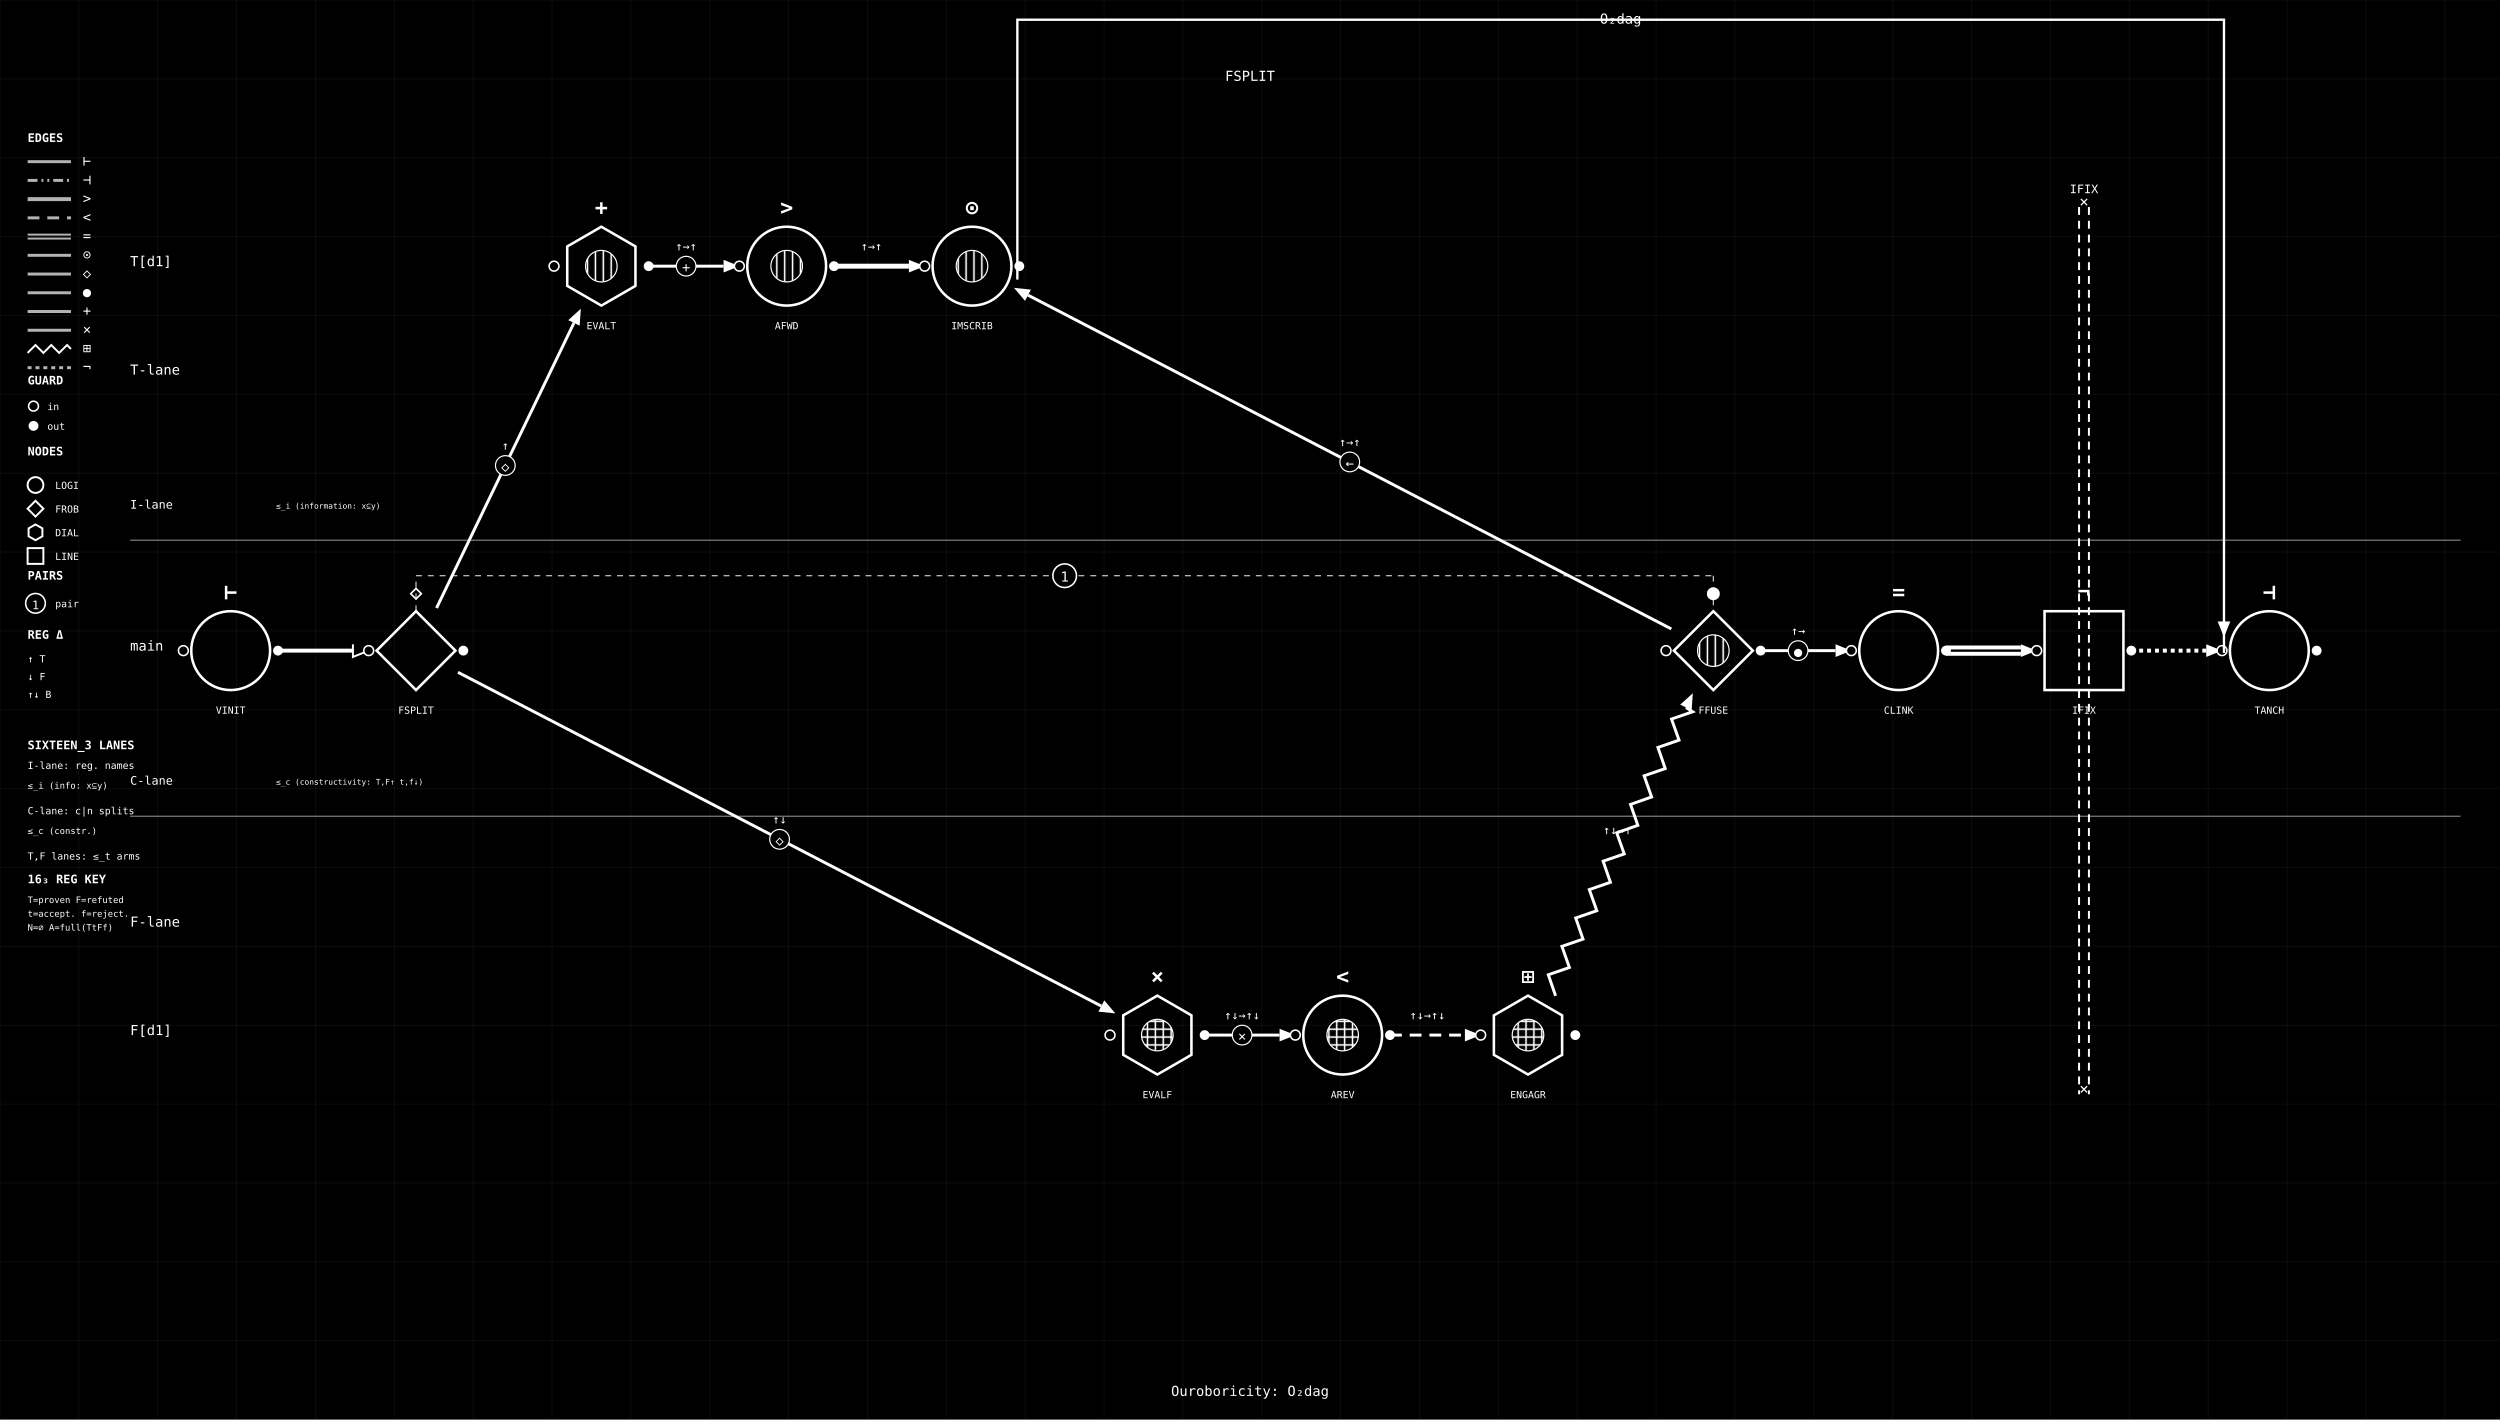
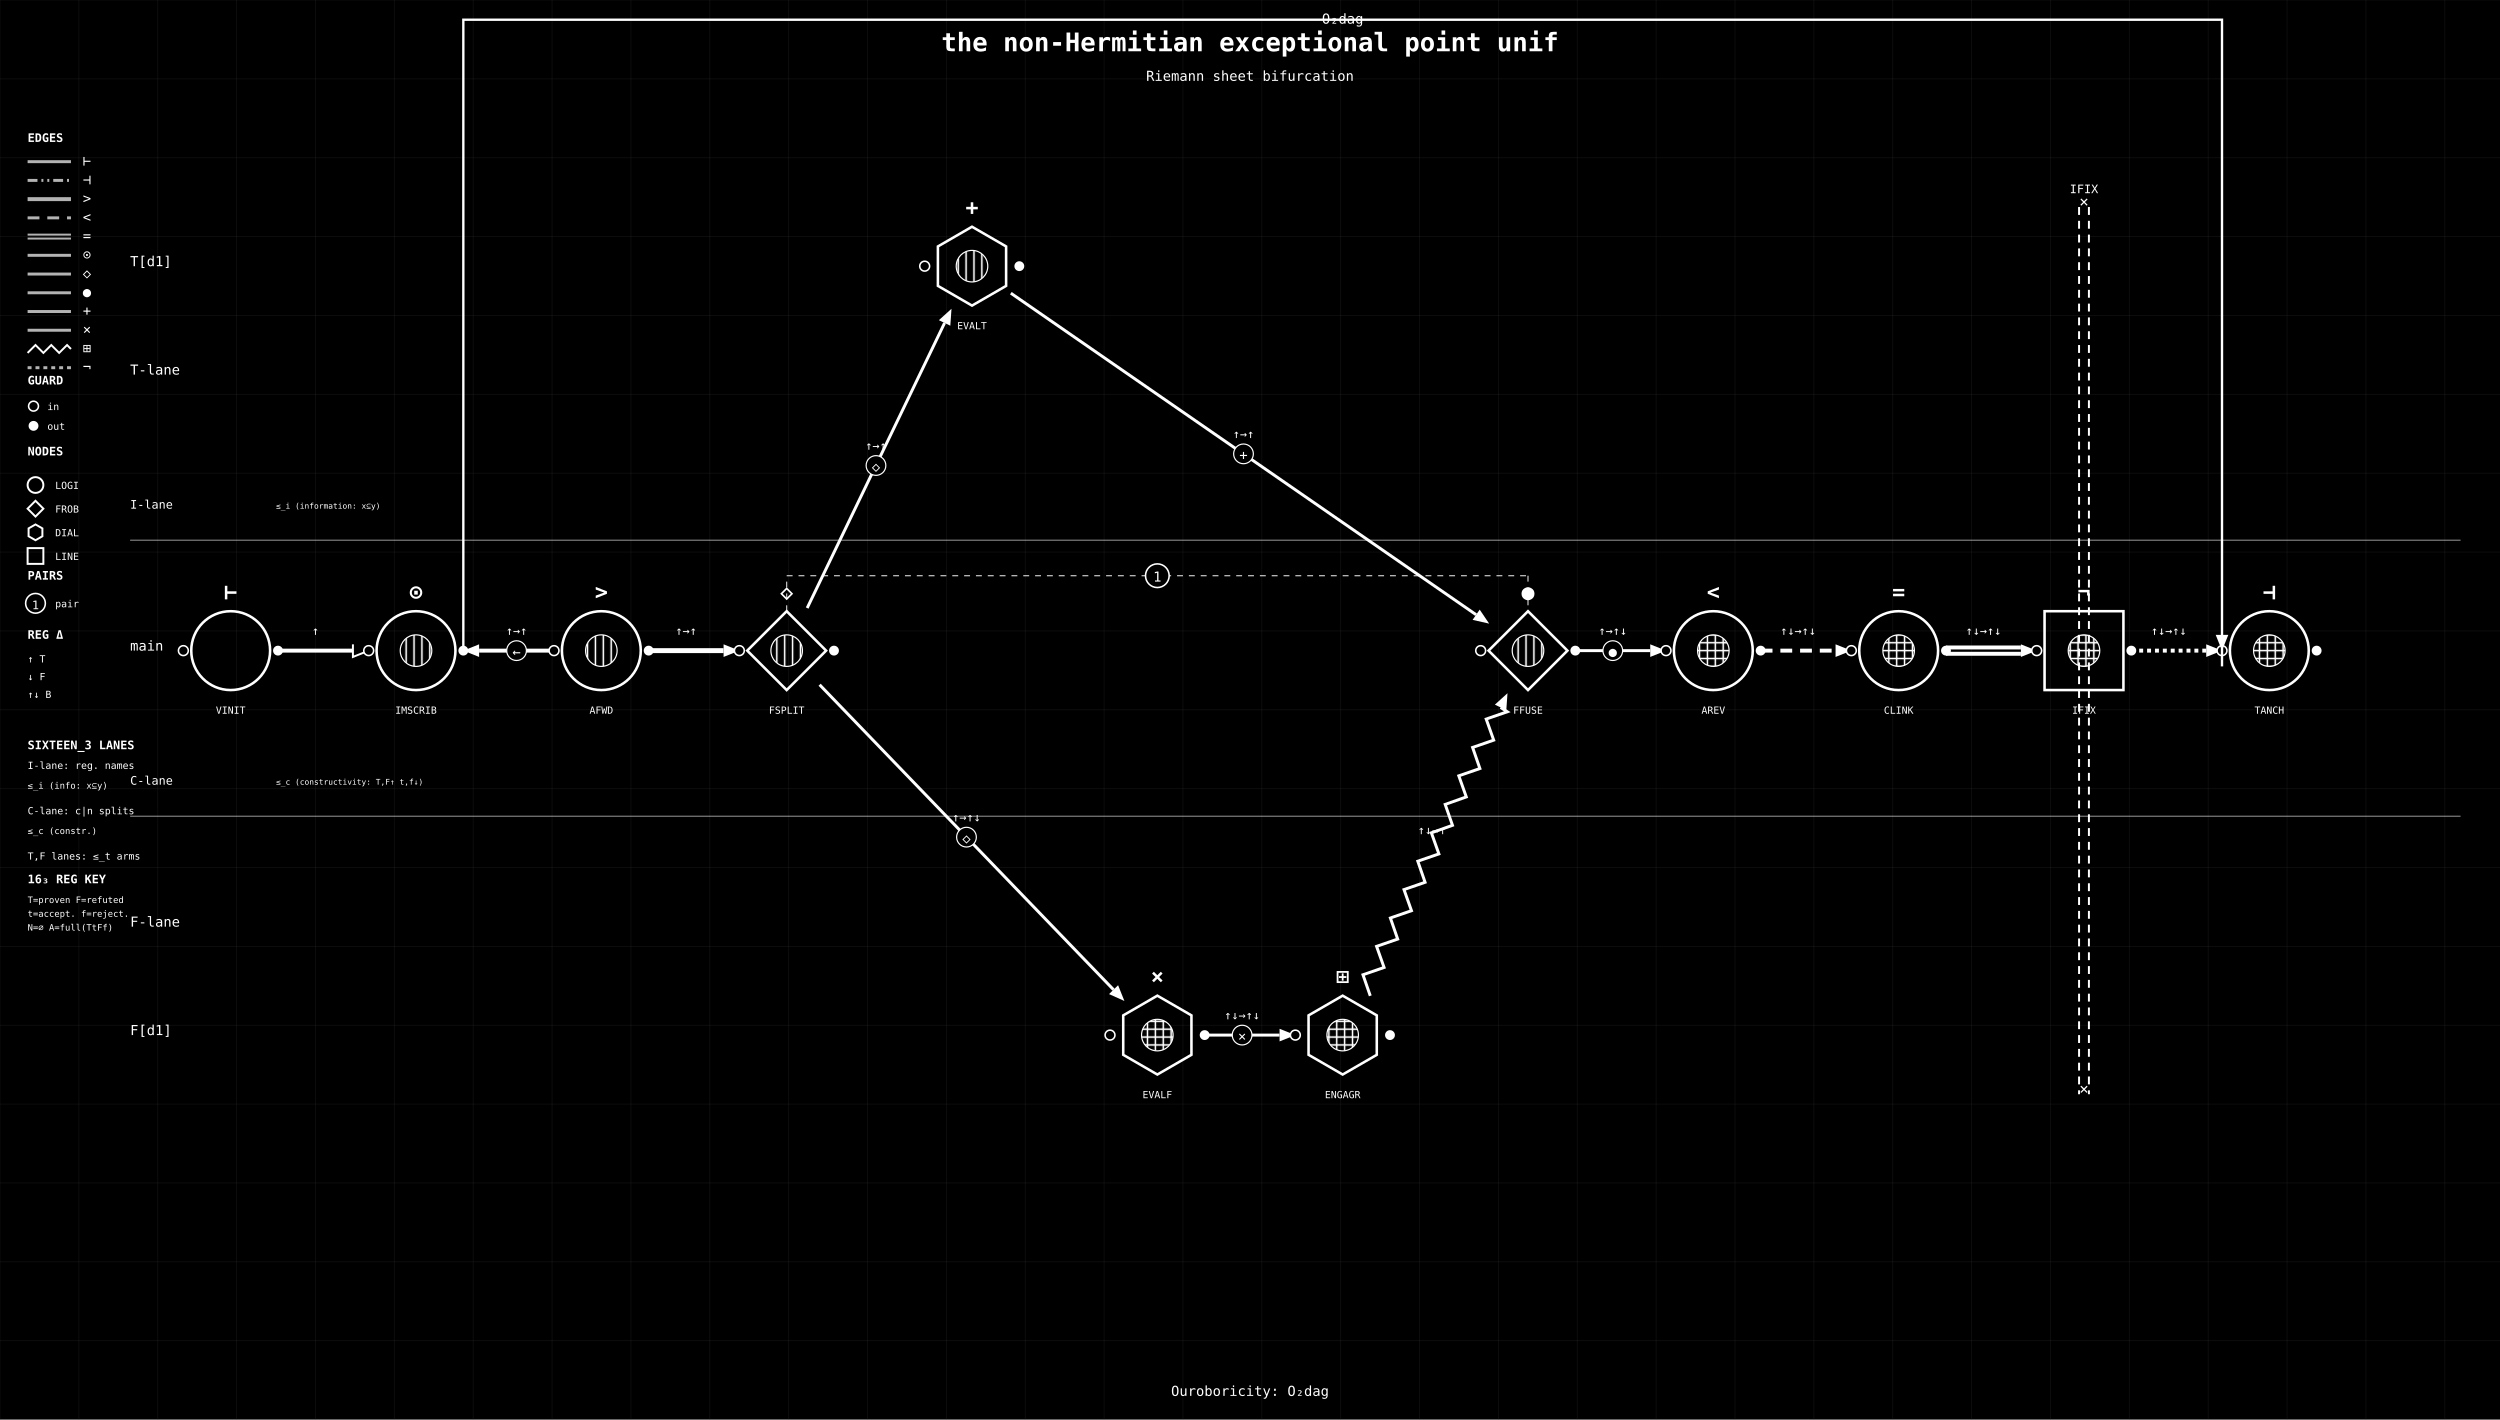
<svg xmlns="http://www.w3.org/2000/svg" viewBox="0 0 1268 720">
  <rect width="1268" height="720" fill="#000000" />
  <defs>
    <pattern id="hatch-T" width="4" height="4" patternUnits="userSpaceOnUse">
      <path d="M2,0 L2,4" stroke="#ffffff" stroke-width="0.8" />
    </pattern>
    <pattern id="hatch-F" width="4" height="4" patternUnits="userSpaceOnUse">
      <path d="M0,2 L4,2" stroke="#ffffff" stroke-width="0.8" />
    </pattern>
    <pattern id="hatch-B" width="4" height="4" patternUnits="userSpaceOnUse">
      <path d="M2,0 L2,4 M0,2 L4,2" stroke="#ffffff" stroke-width="0.8" />
    </pattern>
  </defs>
  <line x1="0.0" y1="0.0" x2="0.0" y2="720.0" stroke="#333333" stroke-width="0.4" opacity="0.3" />
  <line x1="40.0" y1="0.0" x2="40.0" y2="720.0" stroke="#333333" stroke-width="0.4" opacity="0.3" />
  <line x1="80.0" y1="0.0" x2="80.0" y2="720.0" stroke="#333333" stroke-width="0.4" opacity="0.3" />
  <line x1="120.0" y1="0.0" x2="120.0" y2="720.0" stroke="#333333" stroke-width="0.4" opacity="0.3" />
  <line x1="160.0" y1="0.0" x2="160.0" y2="720.0" stroke="#333333" stroke-width="0.4" opacity="0.3" />
  <line x1="200.0" y1="0.0" x2="200.0" y2="720.0" stroke="#333333" stroke-width="0.4" opacity="0.3" />
  <line x1="240.0" y1="0.0" x2="240.0" y2="720.0" stroke="#333333" stroke-width="0.4" opacity="0.3" />
  <line x1="280.0" y1="0.0" x2="280.0" y2="720.0" stroke="#333333" stroke-width="0.4" opacity="0.3" />
  <line x1="320.0" y1="0.0" x2="320.0" y2="720.0" stroke="#333333" stroke-width="0.4" opacity="0.3" />
  <line x1="360.0" y1="0.0" x2="360.0" y2="720.0" stroke="#333333" stroke-width="0.4" opacity="0.3" />
  <line x1="400.0" y1="0.0" x2="400.0" y2="720.0" stroke="#333333" stroke-width="0.4" opacity="0.3" />
  <line x1="440.0" y1="0.0" x2="440.0" y2="720.0" stroke="#333333" stroke-width="0.4" opacity="0.3" />
  <line x1="480.0" y1="0.0" x2="480.0" y2="720.0" stroke="#333333" stroke-width="0.4" opacity="0.3" />
  <line x1="520.0" y1="0.0" x2="520.0" y2="720.0" stroke="#333333" stroke-width="0.4" opacity="0.3" />
  <line x1="560.0" y1="0.0" x2="560.0" y2="720.0" stroke="#333333" stroke-width="0.4" opacity="0.3" />
  <line x1="600.0" y1="0.0" x2="600.0" y2="720.0" stroke="#333333" stroke-width="0.4" opacity="0.3" />
  <line x1="640.0" y1="0.0" x2="640.0" y2="720.0" stroke="#333333" stroke-width="0.4" opacity="0.3" />
  <line x1="680.0" y1="0.0" x2="680.0" y2="720.0" stroke="#333333" stroke-width="0.4" opacity="0.3" />
  <line x1="720.0" y1="0.0" x2="720.0" y2="720.0" stroke="#333333" stroke-width="0.4" opacity="0.3" />
  <line x1="760.0" y1="0.0" x2="760.0" y2="720.0" stroke="#333333" stroke-width="0.4" opacity="0.3" />
  <line x1="800.0" y1="0.0" x2="800.0" y2="720.0" stroke="#333333" stroke-width="0.4" opacity="0.3" />
  <line x1="840.0" y1="0.0" x2="840.0" y2="720.0" stroke="#333333" stroke-width="0.4" opacity="0.3" />
  <line x1="880.0" y1="0.0" x2="880.0" y2="720.0" stroke="#333333" stroke-width="0.4" opacity="0.3" />
  <line x1="920.0" y1="0.0" x2="920.0" y2="720.0" stroke="#333333" stroke-width="0.4" opacity="0.3" />
  <line x1="960.0" y1="0.0" x2="960.0" y2="720.0" stroke="#333333" stroke-width="0.4" opacity="0.3" />
  <line x1="1000.0" y1="0.0" x2="1000.0" y2="720.0" stroke="#333333" stroke-width="0.4" opacity="0.3" />
  <line x1="1040.0" y1="0.0" x2="1040.0" y2="720.0" stroke="#333333" stroke-width="0.4" opacity="0.3" />
  <line x1="1080.0" y1="0.0" x2="1080.0" y2="720.0" stroke="#333333" stroke-width="0.4" opacity="0.3" />
  <line x1="1120.0" y1="0.0" x2="1120.0" y2="720.0" stroke="#333333" stroke-width="0.4" opacity="0.3" />
  <line x1="1160.0" y1="0.0" x2="1160.0" y2="720.0" stroke="#333333" stroke-width="0.4" opacity="0.3" />
  <line x1="1200.0" y1="0.0" x2="1200.0" y2="720.0" stroke="#333333" stroke-width="0.4" opacity="0.3" />
  <line x1="1240.0" y1="0.0" x2="1240.0" y2="720.0" stroke="#333333" stroke-width="0.4" opacity="0.3" />
  <line x1="0.0" y1="0.0" x2="1268.0" y2="0.0" stroke="#333333" stroke-width="0.4" opacity="0.3" />
  <line x1="0.0" y1="40.0" x2="1268.0" y2="40.0" stroke="#333333" stroke-width="0.4" opacity="0.3" />
  <line x1="0.0" y1="80.0" x2="1268.0" y2="80.0" stroke="#333333" stroke-width="0.4" opacity="0.3" />
  <line x1="0.0" y1="120.0" x2="1268.0" y2="120.0" stroke="#333333" stroke-width="0.4" opacity="0.3" />
  <line x1="0.0" y1="160.0" x2="1268.0" y2="160.0" stroke="#333333" stroke-width="0.4" opacity="0.3" />
  <line x1="0.0" y1="200.0" x2="1268.0" y2="200.0" stroke="#333333" stroke-width="0.4" opacity="0.3" />
  <line x1="0.0" y1="240.0" x2="1268.0" y2="240.0" stroke="#333333" stroke-width="0.4" opacity="0.3" />
  <line x1="0.0" y1="280.0" x2="1268.0" y2="280.0" stroke="#333333" stroke-width="0.4" opacity="0.3" />
  <line x1="0.0" y1="320.0" x2="1268.0" y2="320.0" stroke="#333333" stroke-width="0.4" opacity="0.3" />
  <line x1="0.0" y1="360.0" x2="1268.0" y2="360.0" stroke="#333333" stroke-width="0.4" opacity="0.3" />
  <line x1="0.0" y1="400.0" x2="1268.0" y2="400.0" stroke="#333333" stroke-width="0.4" opacity="0.3" />
  <line x1="0.0" y1="440.0" x2="1268.0" y2="440.0" stroke="#333333" stroke-width="0.4" opacity="0.3" />
  <line x1="0.0" y1="480.0" x2="1268.0" y2="480.0" stroke="#333333" stroke-width="0.4" opacity="0.3" />
  <line x1="0.0" y1="520.0" x2="1268.0" y2="520.0" stroke="#333333" stroke-width="0.4" opacity="0.3" />
  <line x1="0.0" y1="560.0" x2="1268.0" y2="560.0" stroke="#333333" stroke-width="0.4" opacity="0.3" />
  <line x1="0.0" y1="600.0" x2="1268.0" y2="600.0" stroke="#333333" stroke-width="0.4" opacity="0.3" />
  <line x1="0.0" y1="640.0" x2="1268.0" y2="640.0" stroke="#333333" stroke-width="0.4" opacity="0.3" />
  <line x1="0.0" y1="680.0" x2="1268.0" y2="680.0" stroke="#333333" stroke-width="0.4" opacity="0.3" />
-   <text x="634.0" y="26.0" fill="#ffffff" font-size="13" text-anchor="middle" font-family="monospace" font-weight="bold" />
-   <text x="634.0" y="41.0" fill="#ffffff" font-size="7" text-anchor="middle" font-family="monospace">FSPLIT</text>
+   <text x="634.0" y="26.0" fill="#ffffff" font-size="13" text-anchor="middle" font-family="monospace" font-weight="bold">the non-Hermitian exceptional point unif</text>
+   <text x="634.0" y="41.0" fill="#ffffff" font-size="7" text-anchor="middle" font-family="monospace">Riemann sheet bifurcation</text>
  <text x="66.0" y="190.0" fill="#ffffff" font-size="7" text-anchor="start" font-family="monospace">T-lane</text>
  <text x="66.0" y="135.0" fill="#ffffff" font-size="7" text-anchor="start" font-family="monospace">T[d1]</text>
  <text x="66.0" y="470.0" fill="#ffffff" font-size="7" text-anchor="start" font-family="monospace">F-lane</text>
  <text x="66.0" y="525.0" fill="#ffffff" font-size="7" text-anchor="start" font-family="monospace">F[d1]</text>
  <text x="66.0" y="330.0" fill="#ffffff" font-size="7" text-anchor="start" font-family="monospace">main</text>
  <text x="66.0" y="258.0" fill="#ffffff" font-size="6" text-anchor="start" font-family="monospace">I-lane</text>
  <text x="140.0" y="258.0" fill="#ffffff" font-size="4" text-anchor="start" font-family="monospace">≤_i (information: x⊆y)</text>
  <line x1="66.0" y1="274.0" x2="1248.0" y2="274.0" stroke="#ffffff" stroke-width="0.6" opacity="0.5" />
  <text x="66.0" y="398.0" fill="#ffffff" font-size="6" text-anchor="start" font-family="monospace">C-lane</text>
  <text x="140.0" y="398.0" fill="#ffffff" font-size="4" text-anchor="start" font-family="monospace">≤_c (constructivity: T,F↑ t,f↓)</text>
  <line x1="66.0" y1="414.0" x2="1248.0" y2="414.0" stroke="#ffffff" stroke-width="0.6" opacity="0.5" />
  <line x1="1054.5" y1="105.0" x2="1054.5" y2="555.0" stroke="#ffffff" stroke-width="1.0" opacity="1.0" stroke-dasharray="4,3" />
  <line x1="1059.5" y1="105.0" x2="1059.5" y2="555.0" stroke="#ffffff" stroke-width="1.0" opacity="1.0" stroke-dasharray="4,3" />
  <text x="1057.0" y="105.0" fill="#ffffff" font-size="8" text-anchor="middle" font-family="monospace">×</text>
  <text x="1057.0" y="555.0" fill="#ffffff" font-size="8" text-anchor="middle" font-family="monospace">×</text>
  <text x="1057.0" y="98.0" fill="#ffffff" font-size="6" text-anchor="middle" font-family="monospace">IFIX</text>
-   <line x1="211.0" y1="310.0" x2="211.0" y2="292.0" stroke="#ffffff" stroke-width="0.6" opacity="0.8" stroke-dasharray="3,3" />
-   <line x1="211.0" y1="292.0" x2="869.0" y2="292.0" stroke="#ffffff" stroke-width="0.6" opacity="0.8" stroke-dasharray="3,3" />
-   <line x1="869.0" y1="292.0" x2="869.0" y2="310.0" stroke="#ffffff" stroke-width="0.6" opacity="0.8" stroke-dasharray="3,3" />
-   <circle cx="540.0" cy="292.0" r="6" fill="#000000" stroke="#ffffff" stroke-width="0.8" />
-   <text x="540.0" y="295.0" fill="#ffffff" font-size="7" text-anchor="middle" font-family="monospace">1</text>
-   <line x1="221.4" y1="308.4" x2="291.1" y2="163.8" stroke="#ffffff" stroke-width="1.5" opacity="1.0" />
-   <polygon points="294.6,156.6 294.0,165.2 288.2,162.4" fill="#ffffff" />
-   <circle cx="256.3" cy="236.1" r="5" fill="#000000" stroke="#ffffff" stroke-width="0.6" />
-   <text x="256.3" y="239.1" fill="#ffffff" font-size="7" text-anchor="middle" font-family="monospace">◇</text>
-   <text x="256.3" y="228.1" fill="#ffffff" font-size="6" text-anchor="middle" font-family="monospace">↑</text>
-   <line x1="329.0" y1="135.0" x2="367.0" y2="135.0" stroke="#ffffff" stroke-width="1.5" opacity="1.0" />
-   <polygon points="375.0,135.0 367.0,138.2 367.0,131.8" fill="#ffffff" />
-   <circle cx="348.0" cy="135.0" r="5" fill="#000000" stroke="#ffffff" stroke-width="0.6" />
-   <text x="348.0" y="138.0" fill="#ffffff" font-size="7" text-anchor="middle" font-family="monospace">+</text>
-   <text x="348.0" y="127.0" fill="#ffffff" font-size="6" text-anchor="middle" font-family="monospace">↑→↑</text>
-   <line x1="423.0" y1="135.0" x2="461.0" y2="135.0" stroke="#ffffff" stroke-width="2.5" opacity="1.0" />
-   <polygon points="469.0,135.0 461.0,138.2 461.0,131.8" fill="#ffffff" />
-   <text x="442.0" y="127.0" fill="#ffffff" font-size="6" text-anchor="middle" font-family="monospace">↑→↑</text>
-   <line x1="521.4" y1="149.7" x2="847.7" y2="319.0" stroke="#ffffff" stroke-width="1.5" opacity="1.0" />
-   <polygon points="514.3,146.0 522.9,146.9 519.9,152.6" fill="#ffffff" />
-   <circle cx="684.6" cy="234.3" r="5" fill="#000000" stroke="#ffffff" stroke-width="0.6" />
-   <text x="684.6" y="237.3" fill="#ffffff" font-size="7" text-anchor="middle" font-family="monospace">←</text>
-   <text x="684.6" y="226.3" fill="#ffffff" font-size="6" text-anchor="middle" font-family="monospace">↑→↑</text>
-   <line x1="232.3" y1="341.0" x2="558.6" y2="510.3" stroke="#ffffff" stroke-width="1.5" opacity="1.0" />
-   <polygon points="565.7,514.0 557.1,513.1 560.1,507.4" fill="#ffffff" />
-   <circle cx="395.4" cy="425.7" r="5" fill="#000000" stroke="#ffffff" stroke-width="0.6" />
-   <text x="395.4" y="428.7" fill="#ffffff" font-size="7" text-anchor="middle" font-family="monospace">◇</text>
-   <text x="395.4" y="417.7" fill="#ffffff" font-size="6" text-anchor="middle" font-family="monospace">↑↓</text>
+   <line x1="399.0" y1="310.0" x2="399.0" y2="292.0" stroke="#ffffff" stroke-width="0.6" opacity="0.8" stroke-dasharray="3,3" />
+   <line x1="399.0" y1="292.0" x2="775.0" y2="292.0" stroke="#ffffff" stroke-width="0.6" opacity="0.8" stroke-dasharray="3,3" />
+   <line x1="775.0" y1="292.0" x2="775.0" y2="310.0" stroke="#ffffff" stroke-width="0.6" opacity="0.8" stroke-dasharray="3,3" />
+   <circle cx="587.0" cy="292.0" r="6" fill="#000000" stroke="#ffffff" stroke-width="0.8" />
+   <text x="587.0" y="295.0" fill="#ffffff" font-size="7" text-anchor="middle" font-family="monospace">1</text>
+   <line x1="409.4" y1="308.4" x2="479.1" y2="163.8" stroke="#ffffff" stroke-width="1.5" opacity="1.0" />
+   <polygon points="482.6,156.6 482.0,165.2 476.2,162.4" fill="#ffffff" />
+   <circle cx="444.3" cy="236.1" r="5" fill="#000000" stroke="#ffffff" stroke-width="0.6" />
+   <text x="444.3" y="239.1" fill="#ffffff" font-size="7" text-anchor="middle" font-family="monospace">◇</text>
+   <text x="444.3" y="228.1" fill="#ffffff" font-size="6" text-anchor="middle" font-family="monospace">↑→↑</text>
+   <line x1="512.7" y1="148.7" x2="748.7" y2="311.8" stroke="#ffffff" stroke-width="1.5" opacity="1.0" />
+   <polygon points="755.3,316.3 746.9,314.4 750.5,309.2" fill="#ffffff" />
+   <circle cx="630.7" cy="230.2" r="5" fill="#000000" stroke="#ffffff" stroke-width="0.6" />
+   <text x="630.7" y="233.2" fill="#ffffff" font-size="7" text-anchor="middle" font-family="monospace">+</text>
+   <text x="630.7" y="222.2" fill="#ffffff" font-size="6" text-anchor="middle" font-family="monospace">↑→↑</text>
+   <line x1="415.7" y1="347.3" x2="564.8" y2="502.0" stroke="#ffffff" stroke-width="1.5" opacity="1.0" />
+   <polygon points="570.3,507.7 562.5,504.2 567.1,499.7" fill="#ffffff" />
+   <circle cx="490.2" cy="424.6" r="5" fill="#000000" stroke="#ffffff" stroke-width="0.6" />
+   <text x="490.2" y="427.6" fill="#ffffff" font-size="7" text-anchor="middle" font-family="monospace">◇</text>
+   <text x="490.2" y="416.6" fill="#ffffff" font-size="6" text-anchor="middle" font-family="monospace">↑→↑↓</text>
  <line x1="611.0" y1="525.0" x2="649.0" y2="525.0" stroke="#ffffff" stroke-width="1.5" opacity="1.0" />
  <polygon points="657.0,525.0 649.0,528.2 649.0,521.8" fill="#ffffff" />
  <circle cx="630.0" cy="525.0" r="5" fill="#000000" stroke="#ffffff" stroke-width="0.6" />
  <text x="630.0" y="528.0" fill="#ffffff" font-size="7" text-anchor="middle" font-family="monospace">×</text>
  <text x="630.0" y="517.0" fill="#ffffff" font-size="6" text-anchor="middle" font-family="monospace">↑↓→↑↓</text>
-   <line x1="705.0" y1="525.0" x2="743.0" y2="525.0" stroke="#ffffff" stroke-width="1.5" opacity="1.0" stroke-dasharray="6,4" />
-   <polygon points="751.0,525.0 743.0,528.2 743.0,521.8" fill="#ffffff" />
-   <text x="724.0" y="517.0" fill="#ffffff" font-size="6" text-anchor="middle" font-family="monospace">↑↓→↑↓</text>
-   <polyline points="789.0,505.1 785.3,494.4 796.0,490.7 792.2,480.0 802.9,476.3 799.2,465.6 809.9,461.9 806.1,451.2 816.8,447.5 813.1,436.8 823.8,433.1 820.0,422.4 830.7,418.6 827.0,408.0 837.7,404.2 833.9,393.5 844.6,389.8 840.9,379.1 851.6,375.4 847.8,364.7 858.5,361.0 855.1,358.8" fill="none" stroke="#ffffff" stroke-width="1.5" />
-   <polygon points="858.6,351.6 858.0,360.2 852.2,357.4" fill="#ffffff" />
-   <text x="820.3" y="423.1" fill="#ffffff" font-size="6" text-anchor="middle" font-family="monospace">↑↓→↑</text>
+   <polyline points="695.0,505.1 691.3,494.4 702.0,490.7 698.2,480.0 708.9,476.3 705.2,465.6 715.9,461.9 712.1,451.2 722.8,447.5 719.1,436.8 729.8,433.1 726.0,422.4 736.7,418.6 733.0,408.0 743.7,404.2 739.9,393.5 750.6,389.8 746.9,379.1 757.6,375.4 753.8,364.7 764.5,361.0 761.1,358.8" fill="none" stroke="#ffffff" stroke-width="1.5" />
+   <polygon points="764.6,351.6 764.0,360.2 758.2,357.4" fill="#ffffff" />
+   <text x="726.3" y="423.1" fill="#ffffff" font-size="6" text-anchor="middle" font-family="monospace">↑↓→↑</text>
  <line x1="141.0" y1="330.0" x2="179.0" y2="330.0" stroke="#ffffff" stroke-width="2.0" opacity="1.0" />
  <polyline points="187.0,330.0 179.0,333.2 179.0,326.8" fill="none" stroke="#ffffff" stroke-width="1.0" />
+   <text x="160.0" y="322.0" fill="#ffffff" font-size="6" text-anchor="middle" font-family="monospace">↑</text>
+   <line x1="243.0" y1="330.0" x2="281.0" y2="330.0" stroke="#ffffff" stroke-width="2.0" opacity="1.0" />
+   <polygon points="235.0,330.0 243.0,326.8 243.0,333.2" fill="#ffffff" />
+   <circle cx="262.0" cy="330.0" r="5" fill="#000000" stroke="#ffffff" stroke-width="0.6" />
+   <text x="262.0" y="333.0" fill="#ffffff" font-size="7" text-anchor="middle" font-family="monospace">←</text>
+   <text x="262.0" y="322.0" fill="#ffffff" font-size="6" text-anchor="middle" font-family="monospace">↑→↑</text>
+   <line x1="329.0" y1="330.0" x2="367.0" y2="330.0" stroke="#ffffff" stroke-width="2.5" opacity="1.0" />
+   <polygon points="375.0,330.0 367.0,333.2 367.0,326.8" fill="#ffffff" />
+   <text x="348.0" y="322.0" fill="#ffffff" font-size="6" text-anchor="middle" font-family="monospace">↑→↑</text>
+   <line x1="893.0" y1="330.0" x2="931.0" y2="330.0" stroke="#ffffff" stroke-width="2.0" opacity="1.0" stroke-dasharray="6,4" />
+   <polygon points="939.0,330.0 931.0,333.2 931.0,326.8" fill="#ffffff" />
+   <text x="912.0" y="322.0" fill="#ffffff" font-size="6" text-anchor="middle" font-family="monospace">↑↓→↑↓</text>
  <line x1="987.0" y1="328.4" x2="1025.0" y2="328.4" stroke="#ffffff" stroke-width="2.0" opacity="1.0" />
  <line x1="987.0" y1="331.6" x2="1025.0" y2="331.6" stroke="#ffffff" stroke-width="2.0" opacity="1.0" />
  <polygon points="1033.0,330.0 1025.0,333.2 1025.0,326.8" fill="#ffffff" />
+   <text x="1006.0" y="322.0" fill="#ffffff" font-size="6" text-anchor="middle" font-family="monospace">↑↓→↑↓</text>
  <line x1="1081.0" y1="330.0" x2="1119.0" y2="330.0" stroke="#ffffff" stroke-width="2.0" opacity="1.0" stroke-dasharray="2,2" />
  <polygon points="1127.0,330.0 1119.0,333.2 1119.0,326.8" fill="#ffffff" />
-   <line x1="893.0" y1="330.0" x2="931.0" y2="330.0" stroke="#ffffff" stroke-width="1.5" opacity="1.0" />
-   <polygon points="939.0,330.0 931.0,333.2 931.0,326.8" fill="#ffffff" />
-   <circle cx="912.0" cy="330.0" r="5" fill="#000000" stroke="#ffffff" stroke-width="0.6" />
-   <text x="912.0" y="333.0" fill="#ffffff" font-size="7" text-anchor="middle" font-family="monospace">●</text>
-   <text x="912.0" y="322.0" fill="#ffffff" font-size="6" text-anchor="middle" font-family="monospace">↑→</text>
+   <text x="1100.0" y="322.0" fill="#ffffff" font-size="6" text-anchor="middle" font-family="monospace">↑↓→↑↓</text>
+   <line x1="799.0" y1="330.0" x2="837.0" y2="330.0" stroke="#ffffff" stroke-width="1.5" opacity="1.0" />
+   <polygon points="845.0,330.0 837.0,333.2 837.0,326.8" fill="#ffffff" />
+   <circle cx="818.0" cy="330.0" r="5" fill="#000000" stroke="#ffffff" stroke-width="0.6" />
+   <text x="818.0" y="333.0" fill="#ffffff" font-size="7" text-anchor="middle" font-family="monospace">●</text>
+   <text x="818.0" y="322.0" fill="#ffffff" font-size="6" text-anchor="middle" font-family="monospace">↑→↑↓</text>
  <circle fill="none" stroke="#ffffff" stroke-width="1.3" cx="117.0" cy="330.0" r="20.0" />
  <circle cx="93.0" cy="330.0" r="2.5" fill="#000000" stroke="#ffffff" stroke-width="0.8" />
  <circle cx="141.0" cy="330.0" r="2.5" fill="#ffffff" />
  <text x="117.0" y="304.0" fill="#ffffff" font-size="11" text-anchor="middle" font-family="monospace" font-weight="bold">⊢</text>
  <text x="117.0" y="362.0" fill="#ffffff" font-size="5" text-anchor="middle" font-family="monospace">VINIT</text>
-   <polygon fill="none" stroke="#ffffff" stroke-width="1.3" points="211.0,310.0 231.0,330 211.0,350.0 191.0,330" />
+   <circle fill="none" stroke="#ffffff" stroke-width="1.3" cx="211.0" cy="330.0" r="20.0" />
+   <circle cx="211.0" cy="330.0" r="8" fill="url(#hatch-T)" stroke="#ffffff" stroke-width="0.6" />
  <circle cx="187.0" cy="330.0" r="2.5" fill="#000000" stroke="#ffffff" stroke-width="0.8" />
  <circle cx="235.0" cy="330.0" r="2.5" fill="#ffffff" />
-   <text x="211.0" y="304.0" fill="#ffffff" font-size="11" text-anchor="middle" font-family="monospace" font-weight="bold">◇</text>
-   <text x="211.0" y="362.0" fill="#ffffff" font-size="5" text-anchor="middle" font-family="monospace">FSPLIT</text>
-   <polygon fill="none" stroke="#ffffff" stroke-width="1.3" points="322.3,145.0 305.0,155.0 287.7,145.0 287.7,125.0 305.0,115.0 322.3,125.0" />
-   <circle cx="305.0" cy="135.0" r="8" fill="url(#hatch-T)" stroke="#ffffff" stroke-width="0.6" />
-   <circle cx="281.0" cy="135.0" r="2.5" fill="#000000" stroke="#ffffff" stroke-width="0.8" />
-   <circle cx="329.0" cy="135.0" r="2.5" fill="#ffffff" />
-   <text x="305.0" y="109.0" fill="#ffffff" font-size="11" text-anchor="middle" font-family="monospace" font-weight="bold">+</text>
-   <text x="305.0" y="167.0" fill="#ffffff" font-size="5" text-anchor="middle" font-family="monospace">EVALT</text>
-   <circle fill="none" stroke="#ffffff" stroke-width="1.3" cx="399.0" cy="135.0" r="20.0" />
-   <circle cx="399.0" cy="135.0" r="8" fill="url(#hatch-T)" stroke="#ffffff" stroke-width="0.6" />
-   <circle cx="375.0" cy="135.0" r="2.5" fill="#000000" stroke="#ffffff" stroke-width="0.8" />
-   <circle cx="423.0" cy="135.0" r="2.5" fill="#ffffff" />
-   <text x="399.0" y="109.0" fill="#ffffff" font-size="11" text-anchor="middle" font-family="monospace" font-weight="bold">&gt;</text>
-   <text x="399.0" y="167.0" fill="#ffffff" font-size="5" text-anchor="middle" font-family="monospace">AFWD</text>
-   <circle fill="none" stroke="#ffffff" stroke-width="1.3" cx="493.0" cy="135.0" r="20.0" />
+   <text x="211.0" y="304.0" fill="#ffffff" font-size="11" text-anchor="middle" font-family="monospace" font-weight="bold">⊙</text>
+   <text x="211.0" y="362.0" fill="#ffffff" font-size="5" text-anchor="middle" font-family="monospace">IMSCRIB</text>
+   <circle fill="none" stroke="#ffffff" stroke-width="1.3" cx="305.0" cy="330.0" r="20.0" />
+   <circle cx="305.0" cy="330.0" r="8" fill="url(#hatch-T)" stroke="#ffffff" stroke-width="0.6" />
+   <circle cx="281.0" cy="330.0" r="2.5" fill="#000000" stroke="#ffffff" stroke-width="0.8" />
+   <circle cx="329.0" cy="330.0" r="2.5" fill="#ffffff" />
+   <text x="305.0" y="304.0" fill="#ffffff" font-size="11" text-anchor="middle" font-family="monospace" font-weight="bold">&gt;</text>
+   <text x="305.0" y="362.0" fill="#ffffff" font-size="5" text-anchor="middle" font-family="monospace">AFWD</text>
+   <polygon fill="none" stroke="#ffffff" stroke-width="1.3" points="399.0,310.0 419.0,330 399.0,350.0 379.0,330" />
+   <circle cx="399.0" cy="330.0" r="8" fill="url(#hatch-T)" stroke="#ffffff" stroke-width="0.6" />
+   <circle cx="375.0" cy="330.0" r="2.5" fill="#000000" stroke="#ffffff" stroke-width="0.8" />
+   <circle cx="423.0" cy="330.0" r="2.5" fill="#ffffff" />
+   <text x="399.0" y="304.0" fill="#ffffff" font-size="11" text-anchor="middle" font-family="monospace" font-weight="bold">◇</text>
+   <text x="399.0" y="362.0" fill="#ffffff" font-size="5" text-anchor="middle" font-family="monospace">FSPLIT</text>
+   <polygon fill="none" stroke="#ffffff" stroke-width="1.3" points="510.3,145.0 493.0,155.0 475.7,145.0 475.7,125.0 493.0,115.0 510.3,125.0" />
  <circle cx="493.0" cy="135.0" r="8" fill="url(#hatch-T)" stroke="#ffffff" stroke-width="0.6" />
  <circle cx="469.0" cy="135.0" r="2.5" fill="#000000" stroke="#ffffff" stroke-width="0.8" />
  <circle cx="517.0" cy="135.0" r="2.5" fill="#ffffff" />
-   <text x="493.0" y="109.0" fill="#ffffff" font-size="11" text-anchor="middle" font-family="monospace" font-weight="bold">⊙</text>
-   <text x="493.0" y="167.0" fill="#ffffff" font-size="5" text-anchor="middle" font-family="monospace">IMSCRIB</text>
+   <text x="493.0" y="109.0" fill="#ffffff" font-size="11" text-anchor="middle" font-family="monospace" font-weight="bold">+</text>
+   <text x="493.0" y="167.0" fill="#ffffff" font-size="5" text-anchor="middle" font-family="monospace">EVALT</text>
  <polygon fill="none" stroke="#ffffff" stroke-width="1.3" points="604.3,535.0 587.0,545.0 569.7,535.0 569.7,515.0 587.0,505.0 604.3,515.0" />
  <circle cx="587.0" cy="525.0" r="8" fill="url(#hatch-B)" stroke="#ffffff" stroke-width="0.6" />
  <circle cx="563.0" cy="525.0" r="2.5" fill="#000000" stroke="#ffffff" stroke-width="0.8" />
  <circle cx="611.0" cy="525.0" r="2.5" fill="#ffffff" />
  <text x="587.0" y="499.0" fill="#ffffff" font-size="11" text-anchor="middle" font-family="monospace" font-weight="bold">×</text>
  <text x="587.0" y="557.0" fill="#ffffff" font-size="5" text-anchor="middle" font-family="monospace">EVALF</text>
-   <circle fill="none" stroke="#ffffff" stroke-width="1.3" cx="681.0" cy="525.0" r="20.0" />
+   <polygon fill="none" stroke="#ffffff" stroke-width="1.3" points="698.3,535.0 681.0,545.0 663.7,535.0 663.7,515.0 681.0,505.0 698.3,515.0" />
  <circle cx="681.0" cy="525.0" r="8" fill="url(#hatch-B)" stroke="#ffffff" stroke-width="0.6" />
  <circle cx="657.0" cy="525.0" r="2.5" fill="#000000" stroke="#ffffff" stroke-width="0.8" />
  <circle cx="705.0" cy="525.0" r="2.5" fill="#ffffff" />
-   <text x="681.0" y="499.0" fill="#ffffff" font-size="11" text-anchor="middle" font-family="monospace" font-weight="bold">&lt;</text>
-   <text x="681.0" y="557.0" fill="#ffffff" font-size="5" text-anchor="middle" font-family="monospace">AREV</text>
-   <polygon fill="none" stroke="#ffffff" stroke-width="1.3" points="792.3,535.0 775.0,545.0 757.7,535.0 757.7,515.0 775.0,505.0 792.3,515.0" />
-   <circle cx="775.0" cy="525.0" r="8" fill="url(#hatch-B)" stroke="#ffffff" stroke-width="0.6" />
-   <circle cx="751.0" cy="525.0" r="2.5" fill="#000000" stroke="#ffffff" stroke-width="0.8" />
-   <circle cx="799.0" cy="525.0" r="2.5" fill="#ffffff" />
-   <text x="775.0" y="499.0" fill="#ffffff" font-size="11" text-anchor="middle" font-family="monospace" font-weight="bold">⊞</text>
-   <text x="775.0" y="557.0" fill="#ffffff" font-size="5" text-anchor="middle" font-family="monospace">ENGAGR</text>
-   <polygon fill="none" stroke="#ffffff" stroke-width="1.3" points="869.0,310.0 889.0,330 869.0,350.0 849.0,330" />
-   <circle cx="869.0" cy="330.0" r="8" fill="url(#hatch-T)" stroke="#ffffff" stroke-width="0.6" />
+   <text x="681.0" y="499.0" fill="#ffffff" font-size="11" text-anchor="middle" font-family="monospace" font-weight="bold">⊞</text>
+   <text x="681.0" y="557.0" fill="#ffffff" font-size="5" text-anchor="middle" font-family="monospace">ENGAGR</text>
+   <polygon fill="none" stroke="#ffffff" stroke-width="1.3" points="775.0,310.0 795.0,330 775.0,350.0 755.0,330" />
+   <circle cx="775.0" cy="330.0" r="8" fill="url(#hatch-T)" stroke="#ffffff" stroke-width="0.6" />
+   <circle cx="751.0" cy="330.0" r="2.5" fill="#000000" stroke="#ffffff" stroke-width="0.8" />
+   <circle cx="799.0" cy="330.0" r="2.5" fill="#ffffff" />
+   <text x="775.0" y="304.0" fill="#ffffff" font-size="11" text-anchor="middle" font-family="monospace" font-weight="bold">●</text>
+   <text x="775.0" y="362.0" fill="#ffffff" font-size="5" text-anchor="middle" font-family="monospace">FFUSE</text>
+   <circle fill="none" stroke="#ffffff" stroke-width="1.3" cx="869.0" cy="330.0" r="20.0" />
+   <circle cx="869.0" cy="330.0" r="8" fill="url(#hatch-B)" stroke="#ffffff" stroke-width="0.6" />
  <circle cx="845.0" cy="330.0" r="2.5" fill="#000000" stroke="#ffffff" stroke-width="0.8" />
  <circle cx="893.0" cy="330.0" r="2.5" fill="#ffffff" />
-   <text x="869.0" y="304.0" fill="#ffffff" font-size="11" text-anchor="middle" font-family="monospace" font-weight="bold">●</text>
-   <text x="869.0" y="362.0" fill="#ffffff" font-size="5" text-anchor="middle" font-family="monospace">FFUSE</text>
+   <text x="869.0" y="304.0" fill="#ffffff" font-size="11" text-anchor="middle" font-family="monospace" font-weight="bold">&lt;</text>
+   <text x="869.0" y="362.0" fill="#ffffff" font-size="5" text-anchor="middle" font-family="monospace">AREV</text>
  <circle fill="none" stroke="#ffffff" stroke-width="1.3" cx="963.0" cy="330.0" r="20.0" />
+   <circle cx="963.0" cy="330.0" r="8" fill="url(#hatch-B)" stroke="#ffffff" stroke-width="0.6" />
  <circle cx="939.0" cy="330.0" r="2.5" fill="#000000" stroke="#ffffff" stroke-width="0.8" />
  <circle cx="987.0" cy="330.0" r="2.5" fill="#ffffff" />
  <text x="963.0" y="304.0" fill="#ffffff" font-size="11" text-anchor="middle" font-family="monospace" font-weight="bold">=</text>
  <text x="963.0" y="362.0" fill="#ffffff" font-size="5" text-anchor="middle" font-family="monospace">CLINK</text>
  <rect fill="none" stroke="#ffffff" stroke-width="1.3" x="1037.0" y="310.0" width="40.0" height="40.0" />
+   <circle cx="1057.0" cy="330.0" r="8" fill="url(#hatch-B)" stroke="#ffffff" stroke-width="0.6" />
  <circle cx="1033.0" cy="330.0" r="2.5" fill="#000000" stroke="#ffffff" stroke-width="0.8" />
  <circle cx="1081.0" cy="330.0" r="2.5" fill="#ffffff" />
  <text x="1057.0" y="304.0" fill="#ffffff" font-size="11" text-anchor="middle" font-family="monospace" font-weight="bold">¬</text>
  <text x="1057.0" y="362.0" fill="#ffffff" font-size="5" text-anchor="middle" font-family="monospace">IFIX</text>
  <circle fill="none" stroke="#ffffff" stroke-width="1.3" cx="1151.0" cy="330.0" r="20.0" />
+   <circle cx="1151.0" cy="330.0" r="8" fill="url(#hatch-B)" stroke="#ffffff" stroke-width="0.6" />
  <circle cx="1127.0" cy="330.0" r="2.5" fill="#000000" stroke="#ffffff" stroke-width="0.8" />
  <circle cx="1175.0" cy="330.0" r="2.5" fill="#ffffff" />
  <text x="1151.0" y="304.0" fill="#ffffff" font-size="11" text-anchor="middle" font-family="monospace" font-weight="bold">⊣</text>
  <text x="1151.0" y="362.0" fill="#ffffff" font-size="5" text-anchor="middle" font-family="monospace">TANCH</text>
  <text x="14.0" y="72.0" fill="#ffffff" font-size="6" text-anchor="start" font-family="monospace" font-weight="bold">EDGES</text>
  <line x1="14.0" y1="82.0" x2="36.0" y2="82.0" stroke="#ffffff" stroke-width="1.5" opacity="0.7" />
  <text x="42.0" y="84.0" fill="#ffffff" font-size="7" text-anchor="start" font-family="monospace">⊢</text>
  <line x1="14.0" y1="91.5" x2="36.0" y2="91.5" stroke="#ffffff" stroke-width="1.5" opacity="0.7" stroke-dasharray="5,2,1,2,1,2" />
  <text x="42.0" y="93.5" fill="#ffffff" font-size="7" text-anchor="start" font-family="monospace">⊣</text>
  <line x1="14.0" y1="101.0" x2="36.0" y2="101.0" stroke="#ffffff" stroke-width="2.0" opacity="0.7" />
  <text x="42.0" y="103.0" fill="#ffffff" font-size="7" text-anchor="start" font-family="monospace">&gt;</text>
  <line x1="14.0" y1="110.5" x2="36.0" y2="110.5" stroke="#ffffff" stroke-width="1.5" opacity="0.7" stroke-dasharray="6,4" />
  <text x="42.0" y="112.5" fill="#ffffff" font-size="7" text-anchor="start" font-family="monospace">&lt;</text>
  <line x1="14.0" y1="119.0" x2="36.0" y2="119.0" stroke="#ffffff" stroke-width="1.0" opacity="0.7" />
  <line x1="14.0" y1="121.0" x2="36.0" y2="121.0" stroke="#ffffff" stroke-width="1.0" opacity="0.7" />
  <text x="42.0" y="122.0" fill="#ffffff" font-size="7" text-anchor="start" font-family="monospace">=</text>
  <line x1="14.0" y1="129.5" x2="36.0" y2="129.5" stroke="#ffffff" stroke-width="1.5" opacity="0.7" />
  <text x="42.0" y="131.5" fill="#ffffff" font-size="7" text-anchor="start" font-family="monospace">⊙</text>
  <line x1="14.0" y1="139.0" x2="36.0" y2="139.0" stroke="#ffffff" stroke-width="1.5" opacity="0.7" />
  <text x="42.0" y="141.0" fill="#ffffff" font-size="7" text-anchor="start" font-family="monospace">◇</text>
  <line x1="14.0" y1="148.5" x2="36.0" y2="148.5" stroke="#ffffff" stroke-width="1.5" opacity="0.7" />
  <text x="42.0" y="150.5" fill="#ffffff" font-size="7" text-anchor="start" font-family="monospace">●</text>
  <line x1="14.0" y1="158.0" x2="36.0" y2="158.0" stroke="#ffffff" stroke-width="1.5" opacity="0.7" />
  <text x="42.0" y="160.0" fill="#ffffff" font-size="7" text-anchor="start" font-family="monospace">+</text>
  <line x1="14.0" y1="167.5" x2="36.0" y2="167.5" stroke="#ffffff" stroke-width="1.5" opacity="0.7" />
  <text x="42.0" y="169.5" fill="#ffffff" font-size="7" text-anchor="start" font-family="monospace">×</text>
  <polyline points="14.0,179.0 18.0,175.0 22.0,179.0 26.0,175.0 30.0,179.0 34.0,175.0 36.0,177.0" fill="none" stroke="#ffffff" stroke-width="1.0" />
  <text x="42.0" y="179.0" fill="#ffffff" font-size="7" text-anchor="start" font-family="monospace">⊞</text>
  <line x1="14.0" y1="186.5" x2="36.0" y2="186.5" stroke="#ffffff" stroke-width="1.5" opacity="0.7" stroke-dasharray="2,2" />
  <text x="42.0" y="188.5" fill="#ffffff" font-size="7" text-anchor="start" font-family="monospace">¬</text>
  <text x="14.0" y="195.0" fill="#ffffff" font-size="6" text-anchor="start" font-family="monospace" font-weight="bold">GUARD</text>
  <circle cx="17" cy="206" r="2.5" fill="#000000" stroke="#ffffff" stroke-width="0.8" />
  <text x="24.0" y="208.0" fill="#ffffff" font-size="5" text-anchor="start" font-family="monospace">in</text>
  <circle cx="17" cy="216" r="2.5" fill="#ffffff" />
  <text x="24.0" y="218.0" fill="#ffffff" font-size="5" text-anchor="start" font-family="monospace">out</text>
  <text x="14.0" y="231.0" fill="#ffffff" font-size="6" text-anchor="start" font-family="monospace" font-weight="bold">NODES</text>
  <circle fill="none" stroke="#ffffff" stroke-width="1.0" cx="18.0" cy="246.0" r="4.0" />
  <text x="28.0" y="248.0" fill="#ffffff" font-size="5" text-anchor="start" font-family="monospace">LOGI</text>
  <polygon fill="none" stroke="#ffffff" stroke-width="1.0" points="18,254.0 22.0,258 18,262.0 14.0,258" />
  <text x="28.0" y="260.0" fill="#ffffff" font-size="5" text-anchor="start" font-family="monospace">FROB</text>
  <polygon fill="none" stroke="#ffffff" stroke-width="1.0" points="21.5,272.0 18.0,274.0 14.5,272.0 14.5,268.0 18.0,266.0 21.5,268.0" />
  <text x="28.0" y="272.0" fill="#ffffff" font-size="5" text-anchor="start" font-family="monospace">DIAL</text>
  <rect fill="none" stroke="#ffffff" stroke-width="1.0" x="14.0" y="278.0" width="8.0" height="8.0" />
  <text x="28.0" y="284.0" fill="#ffffff" font-size="5" text-anchor="start" font-family="monospace">LINE</text>
  <text x="14.0" y="294.0" fill="#ffffff" font-size="6" text-anchor="start" font-family="monospace" font-weight="bold">PAIRS</text>
  <circle cx="18" cy="306" r="5" fill="#000000" stroke="#ffffff" stroke-width="0.8" />
  <text x="18.0" y="309.0" fill="#ffffff" font-size="6" text-anchor="middle" font-family="monospace">1</text>
  <text x="28.0" y="308.0" fill="#ffffff" font-size="5" text-anchor="start" font-family="monospace">pair</text>
  <text x="14.0" y="324.0" fill="#ffffff" font-size="6" text-anchor="start" font-family="monospace" font-weight="bold">REG Δ</text>
  <text x="14.0" y="336.0" fill="#ffffff" font-size="5" text-anchor="start" font-family="monospace">↑ T</text>
  <text x="14.0" y="345.0" fill="#ffffff" font-size="5" text-anchor="start" font-family="monospace">↓ F</text>
  <text x="14.0" y="354.0" fill="#ffffff" font-size="5" text-anchor="start" font-family="monospace">↑↓ B</text>
  <text x="14.0" y="380.0" fill="#ffffff" font-size="6" text-anchor="start" font-family="monospace" font-weight="bold">SIXTEEN_3 LANES</text>
  <text x="14.0" y="390.0" fill="#ffffff" font-size="5" text-anchor="start" font-family="monospace">I-lane: reg. names</text>
  <text x="14.0" y="400.0" fill="#ffffff" font-size="4.5" text-anchor="start" font-family="monospace">  ≤_i (info: x⊆y)</text>
  <text x="14.0" y="413.0" fill="#ffffff" font-size="5" text-anchor="start" font-family="monospace">C-lane: c|n splits</text>
  <text x="14.0" y="423.0" fill="#ffffff" font-size="4.5" text-anchor="start" font-family="monospace">  ≤_c (constr.)</text>
  <text x="14.0" y="436.0" fill="#ffffff" font-size="5" text-anchor="start" font-family="monospace">T,F lanes: ≤_t arms</text>
  <text x="14.0" y="448.0" fill="#ffffff" font-size="6" text-anchor="start" font-family="monospace" font-weight="bold">16₃ REG KEY</text>
  <text x="14.0" y="458.0" fill="#ffffff" font-size="4.5" text-anchor="start" font-family="monospace">T=proven F=refuted</text>
  <text x="14.0" y="465.0" fill="#ffffff" font-size="4.5" text-anchor="start" font-family="monospace">t=accept. f=reject.</text>
  <text x="14.0" y="472.0" fill="#ffffff" font-size="4.5" text-anchor="start" font-family="monospace">N=∅ A=full(TtFf)</text>
  <text x="634.0" y="708.0" fill="#ffffff" font-size="7" text-anchor="middle" font-family="monospace">Ouroboricity: O₂dag</text>
-   <path d="M 516.0,141.8 L 516.0,10.0 L 1128.0,10.0 L 1128.0,331.2" fill="none" stroke="#ffffff" stroke-width="1.2" />
-   <polygon points="1128.0,323.2 1124.8,315.2 1131.2,315.2" fill="#ffffff" />
-   <text x="822.0" y="12.0" fill="#ffffff" font-size="7" text-anchor="middle" font-family="monospace">O₂dag</text>
+   <path d="M 235.0,330.0 L 235.0,10.0 L 1127.0,10.0 L 1127.0,338.0" fill="none" stroke="#ffffff" stroke-width="1.2" />
+   <polygon points="1127.0,330.0 1123.8,322.0 1130.2,322.0" fill="#ffffff" />
+   <text x="681.0" y="12.0" fill="#ffffff" font-size="7" text-anchor="middle" font-family="monospace">O₂dag</text>
</svg>
